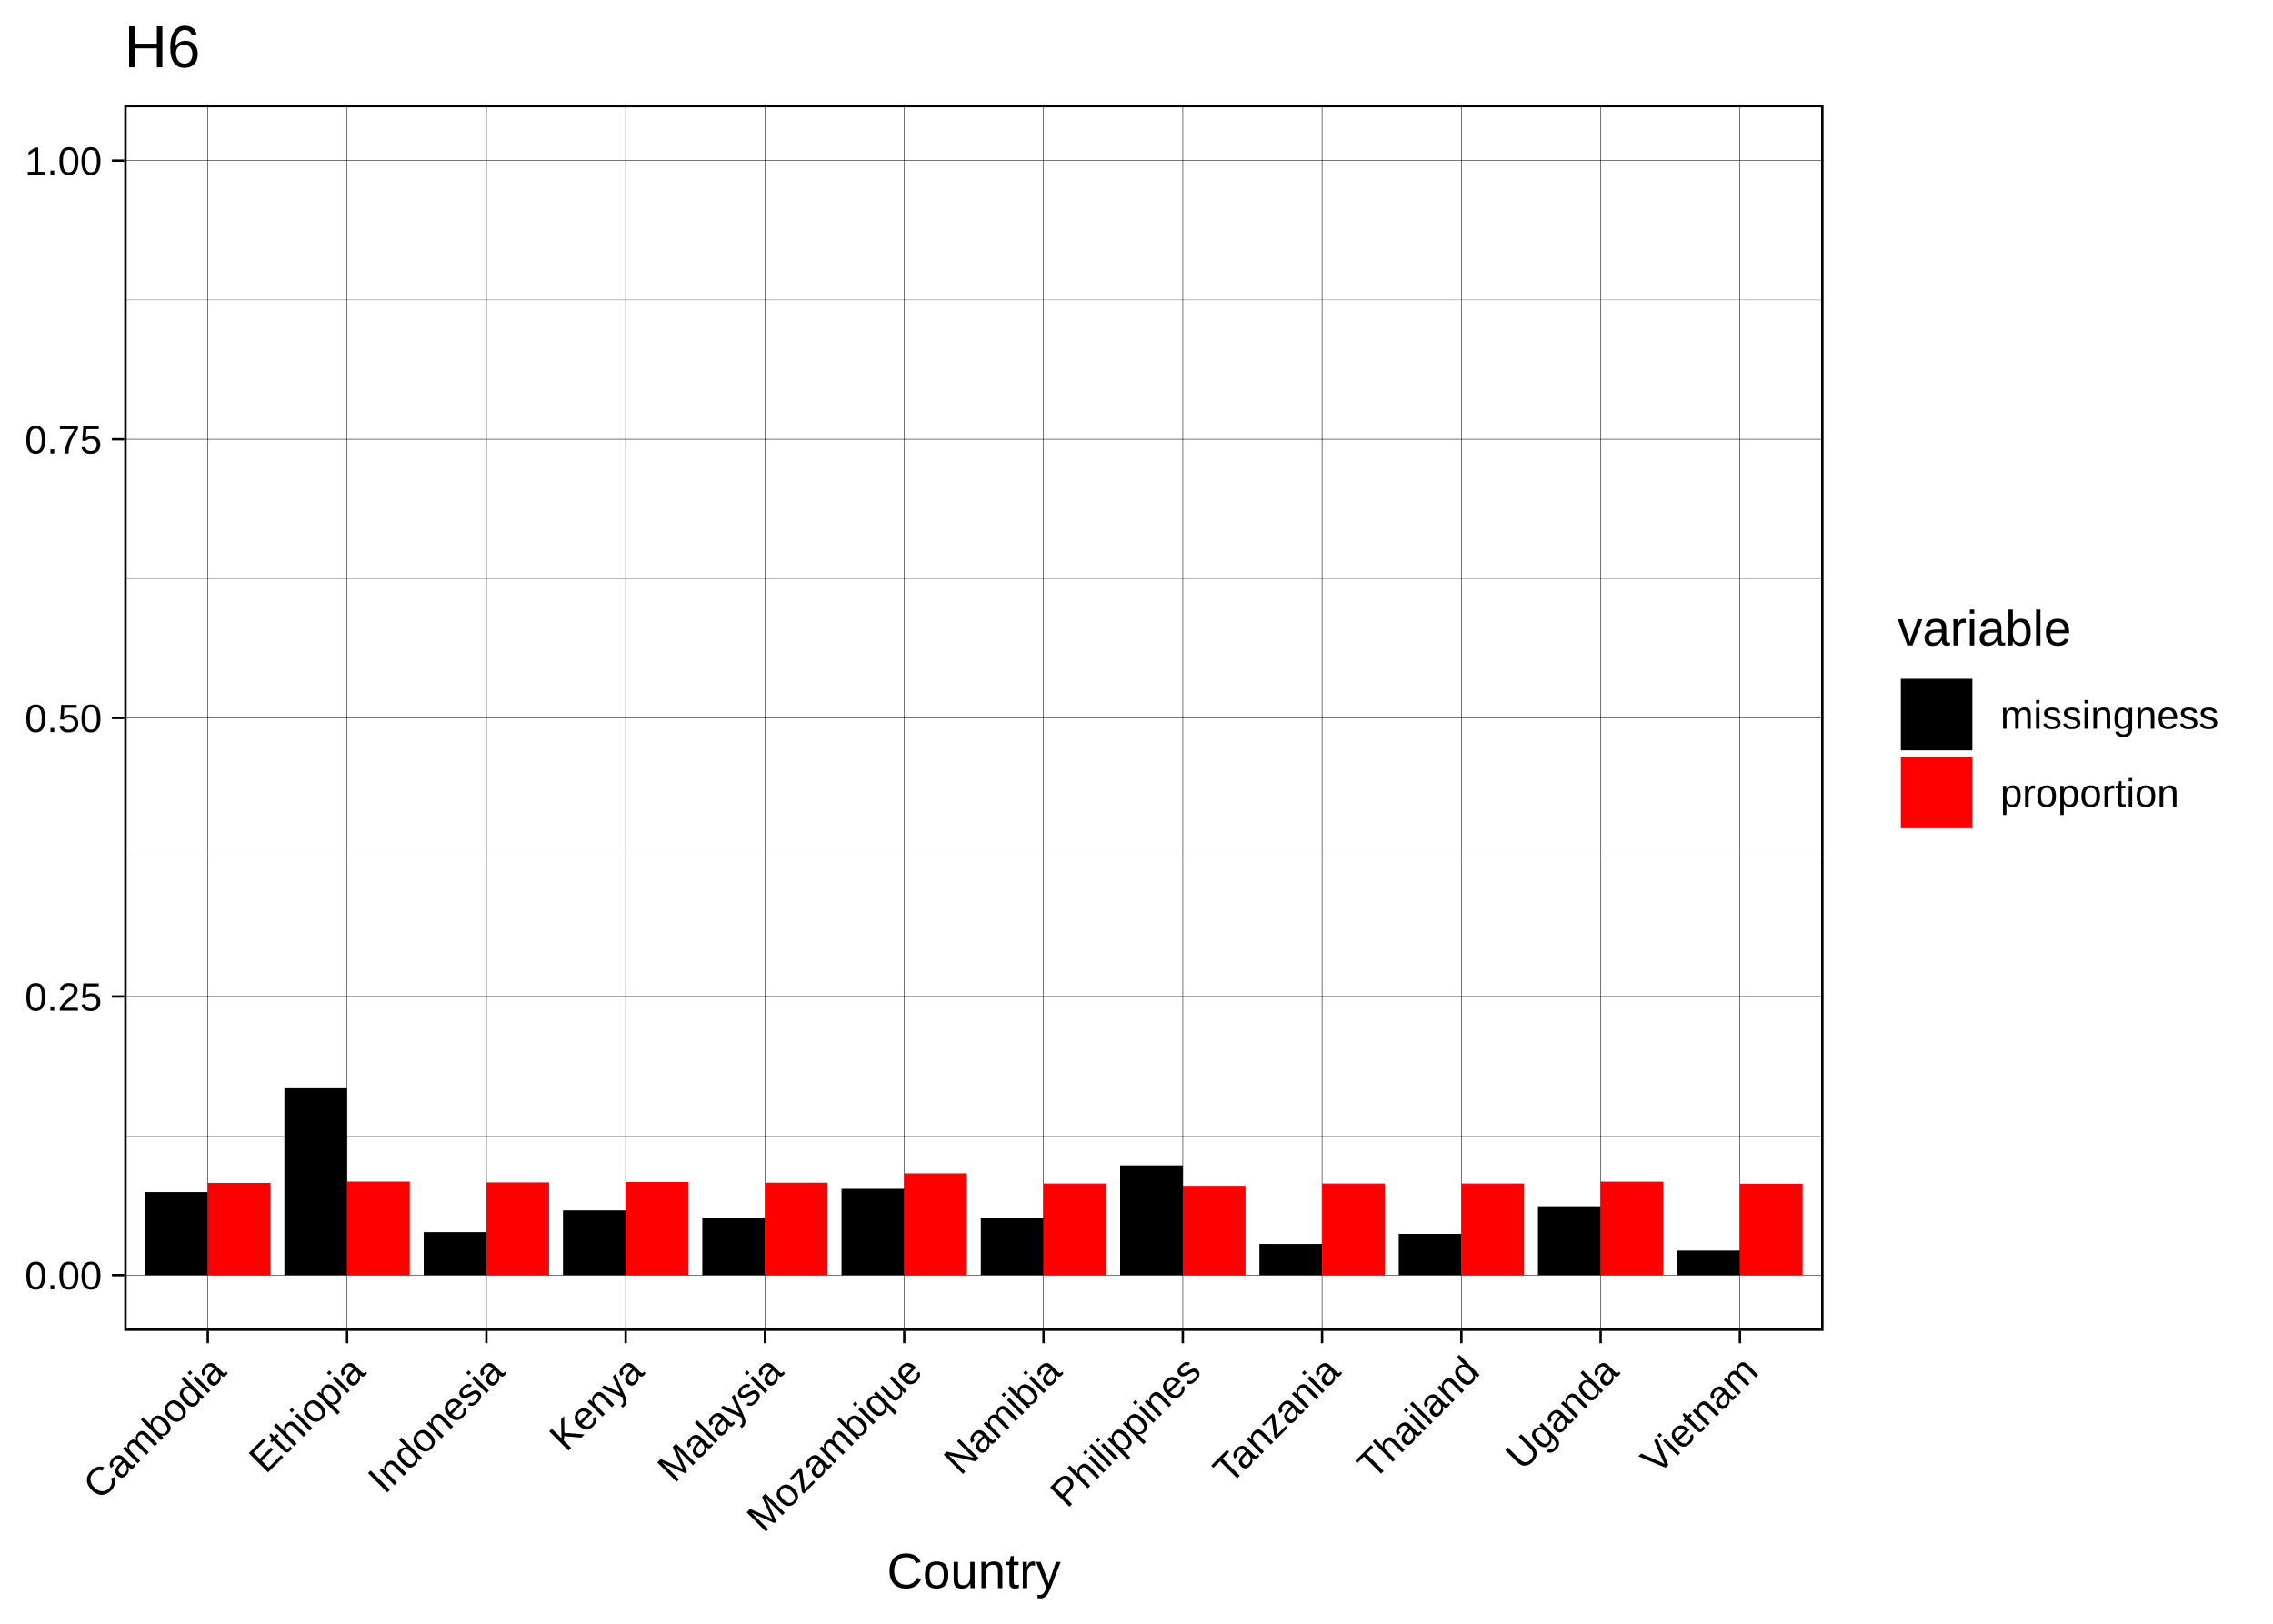
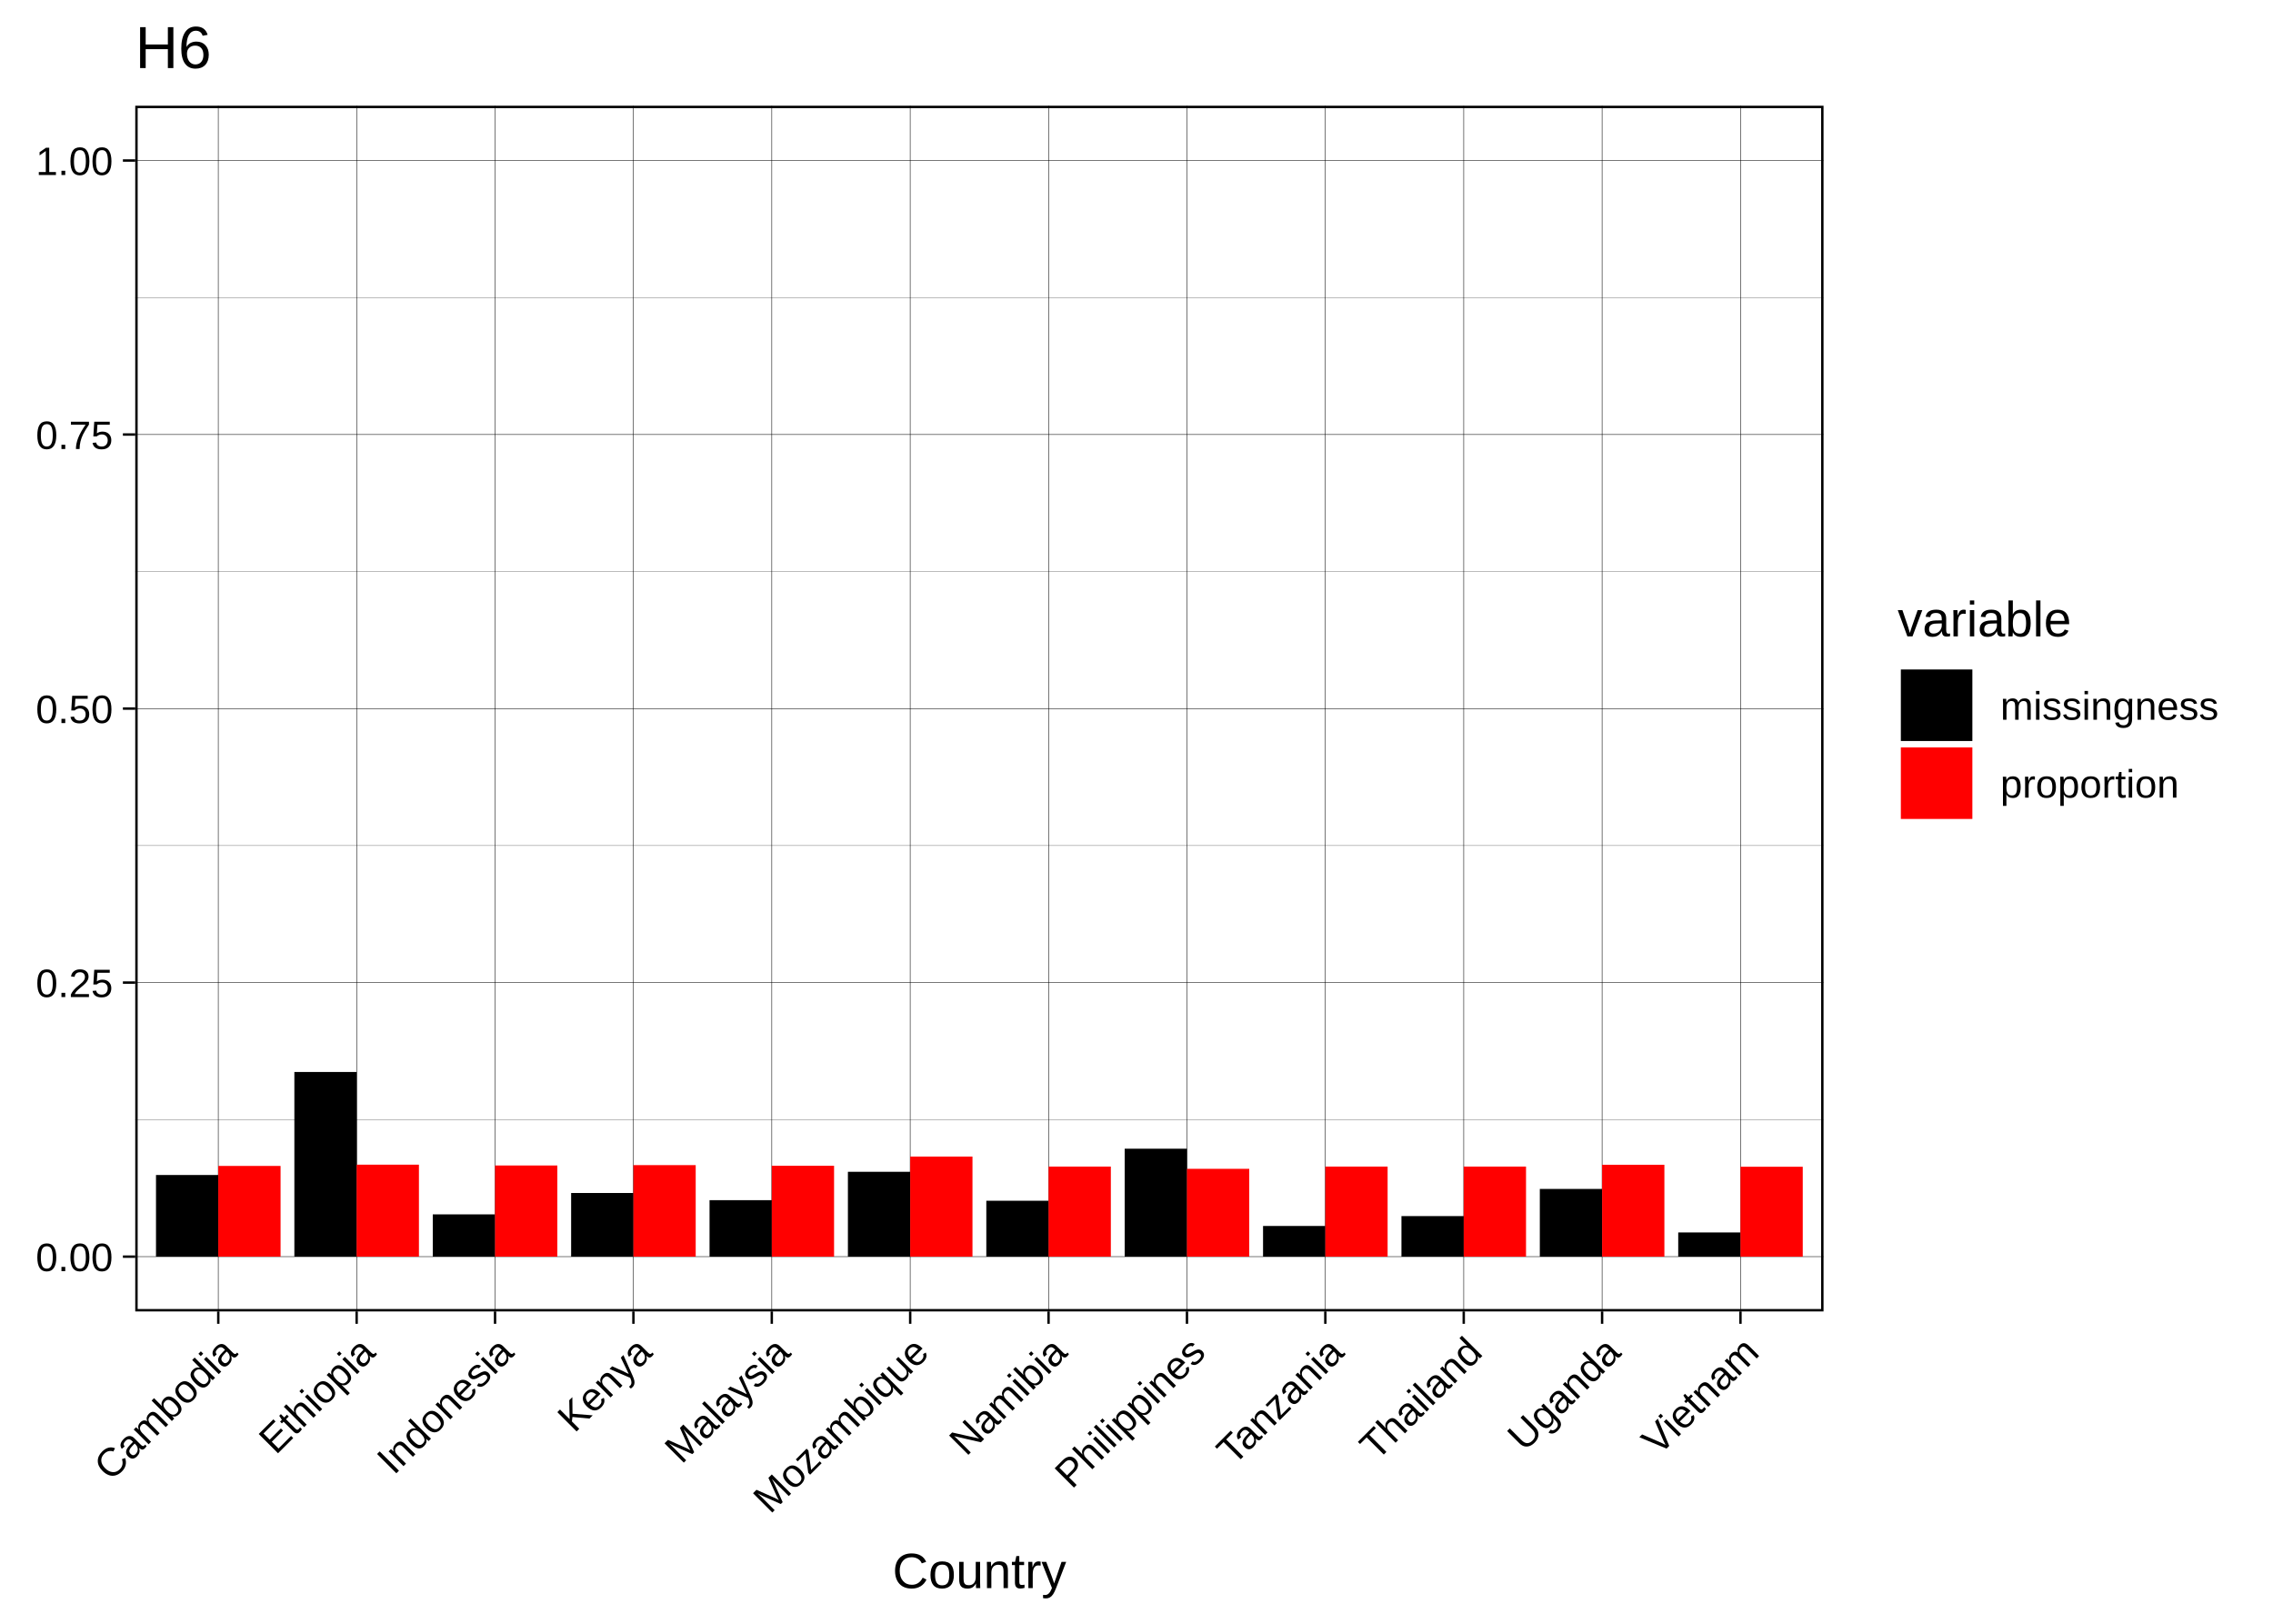
<svg xmlns="http://www.w3.org/2000/svg" class="svglite" width="504.00pt" height="360.00pt" viewBox="0 0 504.00 360.00">
  <defs>
    <style type="text/css">
    .svglite line, .svglite polyline, .svglite polygon, .svglite path, .svglite rect, .svglite circle {
      fill: none;
      stroke: #000000;
      stroke-linecap: round;
      stroke-linejoin: round;
      stroke-miterlimit: 10.00;
    }
    .svglite text {
      white-space: pre;
    }
  </style>
  </defs>
  <rect width="100%" height="100%" style="stroke: none; fill: #FFFFFF;" />
  <defs>
    <clipPath id="cpMC4wMHw1MDQuMDB8MC4wMHwzNjAuMDA=">
      <rect x="0.00" y="0.00" width="504.00" height="360.00" />
    </clipPath>
  </defs>
  <g clip-path="url(#cpMC4wMHw1MDQuMDB8MC4wMHwzNjAuMDA=)">
    <rect x="0" y="0.00" width="504.00" height="360.00" style="stroke-width: 1.07; stroke: #FFFFFF; fill: #FFFFFF;" />
  </g>
  <defs>
-     <clipPath id="cpMjcuNTV8NDA0LjMzfDIzLjI3fDI5NS4wNw==">
-       <rect x="27.55" y="23.27" width="376.79" height="271.80" />
+     <clipPath id="cpMjkuOTl8NDA0LjMzfDIzLjQ0fDI5MC43Ng==">
+       <rect x="29.99" y="23.44" width="374.35" height="267.32" />
    </clipPath>
  </defs>
-   <g clip-path="url(#cpMjcuNTV8NDA0LjMzfDIzLjI3fDI5NS4wNw==)">
-     <rect x="27.55" y="23.27" width="376.79" height="271.80" style="stroke-width: 1.07; stroke: none; fill: #FFFFFF;" />
-     <polyline points="27.55,251.83 404.33,251.83 " style="stroke-width: 0.053; stroke-linecap: butt;" />
-     <polyline points="27.55,190.05 404.33,190.05 " style="stroke-width: 0.053; stroke-linecap: butt;" />
-     <polyline points="27.55,128.28 404.33,128.28 " style="stroke-width: 0.053; stroke-linecap: butt;" />
-     <polyline points="27.55,66.51 404.33,66.51 " style="stroke-width: 0.053; stroke-linecap: butt;" />
-     <polyline points="27.55,282.71 404.33,282.71 " style="stroke-width: 0.11; stroke-linecap: butt;" />
-     <polyline points="27.55,220.94 404.33,220.94 " style="stroke-width: 0.11; stroke-linecap: butt;" />
-     <polyline points="27.55,159.17 404.33,159.17 " style="stroke-width: 0.11; stroke-linecap: butt;" />
-     <polyline points="27.55,97.39 404.33,97.39 " style="stroke-width: 0.11; stroke-linecap: butt;" />
-     <polyline points="27.55,35.62 404.33,35.62 " style="stroke-width: 0.11; stroke-linecap: butt;" />
-     <polyline points="46.08,295.07 46.08,23.27 " style="stroke-width: 0.11; stroke-linecap: butt;" />
-     <polyline points="76.96,295.07 76.96,23.27 " style="stroke-width: 0.11; stroke-linecap: butt;" />
-     <polyline points="107.85,295.07 107.85,23.27 " style="stroke-width: 0.11; stroke-linecap: butt;" />
-     <polyline points="138.73,295.07 138.73,23.27 " style="stroke-width: 0.11; stroke-linecap: butt;" />
-     <polyline points="169.61,295.07 169.61,23.27 " style="stroke-width: 0.11; stroke-linecap: butt;" />
-     <polyline points="200.50,295.07 200.50,23.27 " style="stroke-width: 0.11; stroke-linecap: butt;" />
-     <polyline points="231.38,295.07 231.38,23.27 " style="stroke-width: 0.11; stroke-linecap: butt;" />
-     <polyline points="262.27,295.07 262.27,23.27 " style="stroke-width: 0.11; stroke-linecap: butt;" />
-     <polyline points="293.15,295.07 293.15,23.27 " style="stroke-width: 0.11; stroke-linecap: butt;" />
-     <polyline points="324.04,295.07 324.04,23.27 " style="stroke-width: 0.11; stroke-linecap: butt;" />
-     <polyline points="354.92,295.07 354.92,23.27 " style="stroke-width: 0.11; stroke-linecap: butt;" />
-     <polyline points="385.80,295.07 385.80,23.27 " style="stroke-width: 0.11; stroke-linecap: butt;" />
-     <rect x="63.06" y="241.09" width="13.90" height="41.63" style="stroke-width: 1.07; stroke: none; stroke-linecap: butt; stroke-linejoin: miter; fill: #000000;" />
-     <rect x="124.83" y="268.37" width="13.90" height="14.35" style="stroke-width: 1.07; stroke: none; stroke-linecap: butt; stroke-linejoin: miter; fill: #000000;" />
-     <rect x="186.60" y="263.59" width="13.90" height="19.13" style="stroke-width: 1.07; stroke: none; stroke-linecap: butt; stroke-linejoin: miter; fill: #000000;" />
-     <rect x="217.48" y="270.11" width="13.90" height="12.60" style="stroke-width: 1.07; stroke: none; stroke-linecap: butt; stroke-linejoin: miter; fill: #000000;" />
-     <rect x="279.25" y="275.80" width="13.90" height="6.92" style="stroke-width: 1.07; stroke: none; stroke-linecap: butt; stroke-linejoin: miter; fill: #000000;" />
-     <rect x="341.02" y="267.45" width="13.90" height="15.26" style="stroke-width: 1.07; stroke: none; stroke-linecap: butt; stroke-linejoin: miter; fill: #000000;" />
-     <rect x="32.18" y="264.31" width="13.90" height="18.40" style="stroke-width: 1.07; stroke: none; stroke-linecap: butt; stroke-linejoin: miter; fill: #000000;" />
-     <rect x="93.95" y="273.19" width="13.90" height="9.52" style="stroke-width: 1.07; stroke: none; stroke-linecap: butt; stroke-linejoin: miter; fill: #000000;" />
-     <rect x="155.72" y="269.98" width="13.90" height="12.73" style="stroke-width: 1.07; stroke: none; stroke-linecap: butt; stroke-linejoin: miter; fill: #000000;" />
-     <rect x="248.37" y="258.39" width="13.90" height="24.33" style="stroke-width: 1.07; stroke: none; stroke-linecap: butt; stroke-linejoin: miter; fill: #000000;" />
-     <rect x="310.14" y="273.57" width="13.90" height="9.14" style="stroke-width: 1.07; stroke: none; stroke-linecap: butt; stroke-linejoin: miter; fill: #000000;" />
-     <rect x="371.91" y="277.27" width="13.90" height="5.45" style="stroke-width: 1.07; stroke: none; stroke-linecap: butt; stroke-linejoin: miter; fill: #000000;" />
-     <rect x="76.96" y="261.98" width="13.90" height="20.73" style="stroke-width: 1.07; stroke: none; stroke-linecap: butt; stroke-linejoin: miter; fill: #FF0000;" />
-     <rect x="138.73" y="262.08" width="13.90" height="20.63" style="stroke-width: 1.07; stroke: none; stroke-linecap: butt; stroke-linejoin: miter; fill: #FF0000;" />
-     <rect x="200.50" y="260.16" width="13.90" height="22.56" style="stroke-width: 1.07; stroke: none; stroke-linecap: butt; stroke-linejoin: miter; fill: #FF0000;" />
-     <rect x="231.38" y="262.41" width="13.90" height="20.31" style="stroke-width: 1.07; stroke: none; stroke-linecap: butt; stroke-linejoin: miter; fill: #FF0000;" />
-     <rect x="293.15" y="262.41" width="13.90" height="20.31" style="stroke-width: 1.07; stroke: none; stroke-linecap: butt; stroke-linejoin: miter; fill: #FF0000;" />
-     <rect x="354.92" y="262.00" width="13.90" height="20.71" style="stroke-width: 1.07; stroke: none; stroke-linecap: butt; stroke-linejoin: miter; fill: #FF0000;" />
-     <rect x="46.08" y="262.27" width="13.90" height="20.45" style="stroke-width: 1.07; stroke: none; stroke-linecap: butt; stroke-linejoin: miter; fill: #FF0000;" />
-     <rect x="107.85" y="262.17" width="13.90" height="20.55" style="stroke-width: 1.07; stroke: none; stroke-linecap: butt; stroke-linejoin: miter; fill: #FF0000;" />
-     <rect x="169.61" y="262.23" width="13.90" height="20.49" style="stroke-width: 1.07; stroke: none; stroke-linecap: butt; stroke-linejoin: miter; fill: #FF0000;" />
-     <rect x="262.27" y="262.92" width="13.90" height="19.80" style="stroke-width: 1.07; stroke: none; stroke-linecap: butt; stroke-linejoin: miter; fill: #FF0000;" />
-     <rect x="324.04" y="262.41" width="13.90" height="20.31" style="stroke-width: 1.07; stroke: none; stroke-linecap: butt; stroke-linejoin: miter; fill: #FF0000;" />
-     <rect x="385.80" y="262.45" width="13.90" height="20.26" style="stroke-width: 1.07; stroke: none; stroke-linecap: butt; stroke-linejoin: miter; fill: #FF0000;" />
-     <rect x="27.55" y="23.27" width="376.79" height="271.80" style="stroke-width: 1.07;" />
+   <g clip-path="url(#cpMjkuOTl8NDA0LjMzfDIzLjQ0fDI5MC43Ng==)">
+     <rect x="29.99" y="23.44" width="374.35" height="267.32" style="stroke-width: 1.07; stroke: none; fill: #FFFFFF;" />
+     <polyline points="29.99,248.23 404.33,248.23 " style="stroke-width: 0.053; stroke-linecap: butt;" />
+     <polyline points="29.99,187.48 404.33,187.48 " style="stroke-width: 0.053; stroke-linecap: butt;" />
+     <polyline points="29.99,126.72 404.33,126.72 " style="stroke-width: 0.053; stroke-linecap: butt;" />
+     <polyline points="29.99,65.97 404.33,65.97 " style="stroke-width: 0.053; stroke-linecap: butt;" />
+     <polyline points="29.99,278.61 404.33,278.61 " style="stroke-width: 0.11; stroke-linecap: butt;" />
+     <polyline points="29.99,217.85 404.33,217.85 " style="stroke-width: 0.11; stroke-linecap: butt;" />
+     <polyline points="29.99,157.10 404.33,157.10 " style="stroke-width: 0.11; stroke-linecap: butt;" />
+     <polyline points="29.99,96.34 404.33,96.34 " style="stroke-width: 0.11; stroke-linecap: butt;" />
+     <polyline points="29.99,35.59 404.33,35.59 " style="stroke-width: 0.11; stroke-linecap: butt;" />
+     <polyline points="48.40,290.76 48.40,23.44 " style="stroke-width: 0.11; stroke-linecap: butt;" />
+     <polyline points="79.08,290.76 79.08,23.44 " style="stroke-width: 0.11; stroke-linecap: butt;" />
+     <polyline points="109.77,290.76 109.77,23.44 " style="stroke-width: 0.11; stroke-linecap: butt;" />
+     <polyline points="140.45,290.76 140.45,23.44 " style="stroke-width: 0.11; stroke-linecap: butt;" />
+     <polyline points="171.13,290.76 171.13,23.44 " style="stroke-width: 0.11; stroke-linecap: butt;" />
+     <polyline points="201.82,290.76 201.82,23.44 " style="stroke-width: 0.11; stroke-linecap: butt;" />
+     <polyline points="232.50,290.76 232.50,23.44 " style="stroke-width: 0.11; stroke-linecap: butt;" />
+     <polyline points="263.19,290.76 263.19,23.44 " style="stroke-width: 0.11; stroke-linecap: butt;" />
+     <polyline points="293.87,290.76 293.87,23.44 " style="stroke-width: 0.11; stroke-linecap: butt;" />
+     <polyline points="324.56,290.76 324.56,23.44 " style="stroke-width: 0.11; stroke-linecap: butt;" />
+     <polyline points="355.24,290.76 355.24,23.44 " style="stroke-width: 0.11; stroke-linecap: butt;" />
+     <polyline points="385.92,290.76 385.92,23.44 " style="stroke-width: 0.11; stroke-linecap: butt;" />
+     <rect x="65.27" y="237.67" width="13.81" height="40.94" style="stroke-width: 1.07; stroke: none; stroke-linecap: butt; stroke-linejoin: miter; fill: #000000;" />
+     <rect x="126.64" y="264.50" width="13.81" height="14.11" style="stroke-width: 1.07; stroke: none; stroke-linecap: butt; stroke-linejoin: miter; fill: #000000;" />
+     <rect x="188.01" y="259.80" width="13.81" height="18.81" style="stroke-width: 1.07; stroke: none; stroke-linecap: butt; stroke-linejoin: miter; fill: #000000;" />
+     <rect x="218.70" y="266.22" width="13.81" height="12.39" style="stroke-width: 1.07; stroke: none; stroke-linecap: butt; stroke-linejoin: miter; fill: #000000;" />
+     <rect x="280.06" y="271.81" width="13.81" height="6.80" style="stroke-width: 1.07; stroke: none; stroke-linecap: butt; stroke-linejoin: miter; fill: #000000;" />
+     <rect x="341.43" y="263.60" width="13.81" height="15.01" style="stroke-width: 1.07; stroke: none; stroke-linecap: butt; stroke-linejoin: miter; fill: #000000;" />
+     <rect x="34.59" y="260.51" width="13.81" height="18.10" style="stroke-width: 1.07; stroke: none; stroke-linecap: butt; stroke-linejoin: miter; fill: #000000;" />
+     <rect x="95.96" y="269.24" width="13.81" height="9.37" style="stroke-width: 1.07; stroke: none; stroke-linecap: butt; stroke-linejoin: miter; fill: #000000;" />
+     <rect x="157.33" y="266.09" width="13.81" height="12.52" style="stroke-width: 1.07; stroke: none; stroke-linecap: butt; stroke-linejoin: miter; fill: #000000;" />
+     <rect x="249.38" y="254.68" width="13.81" height="23.93" style="stroke-width: 1.07; stroke: none; stroke-linecap: butt; stroke-linejoin: miter; fill: #000000;" />
+     <rect x="310.75" y="269.62" width="13.81" height="8.99" style="stroke-width: 1.07; stroke: none; stroke-linecap: butt; stroke-linejoin: miter; fill: #000000;" />
+     <rect x="372.12" y="273.25" width="13.81" height="5.36" style="stroke-width: 1.07; stroke: none; stroke-linecap: butt; stroke-linejoin: miter; fill: #000000;" />
+     <rect x="79.08" y="258.22" width="13.81" height="20.39" style="stroke-width: 1.07; stroke: none; stroke-linecap: butt; stroke-linejoin: miter; fill: #FF0000;" />
+     <rect x="140.45" y="258.32" width="13.81" height="20.29" style="stroke-width: 1.07; stroke: none; stroke-linecap: butt; stroke-linejoin: miter; fill: #FF0000;" />
+     <rect x="201.82" y="256.42" width="13.81" height="22.19" style="stroke-width: 1.07; stroke: none; stroke-linecap: butt; stroke-linejoin: miter; fill: #FF0000;" />
+     <rect x="232.50" y="258.64" width="13.81" height="19.97" style="stroke-width: 1.07; stroke: none; stroke-linecap: butt; stroke-linejoin: miter; fill: #FF0000;" />
+     <rect x="293.87" y="258.64" width="13.81" height="19.97" style="stroke-width: 1.07; stroke: none; stroke-linecap: butt; stroke-linejoin: miter; fill: #FF0000;" />
+     <rect x="355.24" y="258.24" width="13.81" height="20.37" style="stroke-width: 1.07; stroke: none; stroke-linecap: butt; stroke-linejoin: miter; fill: #FF0000;" />
+     <rect x="48.40" y="258.50" width="13.81" height="20.11" style="stroke-width: 1.07; stroke: none; stroke-linecap: butt; stroke-linejoin: miter; fill: #FF0000;" />
+     <rect x="109.77" y="258.40" width="13.81" height="20.21" style="stroke-width: 1.07; stroke: none; stroke-linecap: butt; stroke-linejoin: miter; fill: #FF0000;" />
+     <rect x="171.13" y="258.46" width="13.81" height="20.15" style="stroke-width: 1.07; stroke: none; stroke-linecap: butt; stroke-linejoin: miter; fill: #FF0000;" />
+     <rect x="263.19" y="259.14" width="13.81" height="19.47" style="stroke-width: 1.07; stroke: none; stroke-linecap: butt; stroke-linejoin: miter; fill: #FF0000;" />
+     <rect x="324.56" y="258.64" width="13.81" height="19.97" style="stroke-width: 1.07; stroke: none; stroke-linecap: butt; stroke-linejoin: miter; fill: #FF0000;" />
+     <rect x="385.92" y="258.68" width="13.81" height="19.93" style="stroke-width: 1.07; stroke: none; stroke-linecap: butt; stroke-linejoin: miter; fill: #FF0000;" />
+     <rect x="29.99" y="23.44" width="374.35" height="267.32" style="stroke-width: 1.07;" />
  </g>
  <g clip-path="url(#cpMC4wMHw1MDQuMDB8MC4wMHwzNjAuMDA=)">
-     <text x="22.62" y="285.86" text-anchor="end" style="font-size: 8.80px; font-family: &quot;Arial&quot;;" textLength="17.14px" lengthAdjust="spacingAndGlyphs">0.00</text>
-     <text x="22.62" y="224.09" text-anchor="end" style="font-size: 8.80px; font-family: &quot;Arial&quot;;" textLength="17.14px" lengthAdjust="spacingAndGlyphs">0.25</text>
-     <text x="22.62" y="162.32" text-anchor="end" style="font-size: 8.80px; font-family: &quot;Arial&quot;;" textLength="17.14px" lengthAdjust="spacingAndGlyphs">0.50</text>
-     <text x="22.62" y="100.54" text-anchor="end" style="font-size: 8.80px; font-family: &quot;Arial&quot;;" textLength="17.14px" lengthAdjust="spacingAndGlyphs">0.75</text>
-     <text x="22.62" y="38.77" text-anchor="end" style="font-size: 8.80px; font-family: &quot;Arial&quot;;" textLength="17.14px" lengthAdjust="spacingAndGlyphs">1.00</text>
-     <polyline points="24.81,282.71 27.55,282.71 " style="stroke-width: 0.53; stroke-linecap: butt;" />
-     <polyline points="24.81,220.94 27.55,220.94 " style="stroke-width: 0.53; stroke-linecap: butt;" />
-     <polyline points="24.81,159.17 27.55,159.17 " style="stroke-width: 0.53; stroke-linecap: butt;" />
-     <polyline points="24.81,97.39 27.55,97.39 " style="stroke-width: 0.53; stroke-linecap: butt;" />
-     <polyline points="24.81,35.62 27.55,35.62 " style="stroke-width: 0.53; stroke-linecap: butt;" />
-     <polyline points="46.08,297.81 46.08,295.07 " style="stroke-width: 0.53; stroke-linecap: butt;" />
-     <polyline points="76.96,297.81 76.96,295.07 " style="stroke-width: 0.53; stroke-linecap: butt;" />
-     <polyline points="107.85,297.81 107.85,295.07 " style="stroke-width: 0.53; stroke-linecap: butt;" />
-     <polyline points="138.73,297.81 138.73,295.07 " style="stroke-width: 0.53; stroke-linecap: butt;" />
-     <polyline points="169.61,297.81 169.61,295.07 " style="stroke-width: 0.53; stroke-linecap: butt;" />
-     <polyline points="200.50,297.81 200.50,295.07 " style="stroke-width: 0.53; stroke-linecap: butt;" />
-     <polyline points="231.38,297.81 231.38,295.07 " style="stroke-width: 0.53; stroke-linecap: butt;" />
-     <polyline points="262.27,297.81 262.27,295.07 " style="stroke-width: 0.53; stroke-linecap: butt;" />
-     <polyline points="293.15,297.81 293.15,295.07 " style="stroke-width: 0.53; stroke-linecap: butt;" />
-     <polyline points="324.04,297.81 324.04,295.07 " style="stroke-width: 0.53; stroke-linecap: butt;" />
-     <polyline points="354.92,297.81 354.92,295.07 " style="stroke-width: 0.53; stroke-linecap: butt;" />
-     <polyline points="385.80,297.81 385.80,295.07 " style="stroke-width: 0.53; stroke-linecap: butt;" />
-     <text transform="translate(50.53,304.46) rotate(-45)" text-anchor="end" style="font-size: 8.80px; font-family: &quot;Arial&quot;;" textLength="40.11px" lengthAdjust="spacingAndGlyphs">Cambodia</text>
-     <text transform="translate(81.42,304.46) rotate(-45)" text-anchor="end" style="font-size: 8.80px; font-family: &quot;Arial&quot;;" textLength="31.80px" lengthAdjust="spacingAndGlyphs">Ethiopia</text>
-     <text transform="translate(112.30,304.46) rotate(-45)" text-anchor="end" style="font-size: 8.80px; font-family: &quot;Arial&quot;;" textLength="38.17px" lengthAdjust="spacingAndGlyphs">Indonesia</text>
-     <text transform="translate(143.18,304.46) rotate(-45)" text-anchor="end" style="font-size: 8.80px; font-family: &quot;Arial&quot;;" textLength="24.96px" lengthAdjust="spacingAndGlyphs">Kenya</text>
-     <text transform="translate(174.07,304.46) rotate(-45)" text-anchor="end" style="font-size: 8.80px; font-family: &quot;Arial&quot;;" textLength="34.72px" lengthAdjust="spacingAndGlyphs">Malaysia</text>
-     <text transform="translate(204.95,304.46) rotate(-45)" text-anchor="end" style="font-size: 8.80px; font-family: &quot;Arial&quot;;" textLength="50.39px" lengthAdjust="spacingAndGlyphs">Mozambique</text>
-     <text transform="translate(235.84,304.46) rotate(-45)" text-anchor="end" style="font-size: 8.80px; font-family: &quot;Arial&quot;;" textLength="32.27px" lengthAdjust="spacingAndGlyphs">Namibia</text>
-     <text transform="translate(266.72,304.46) rotate(-45)" text-anchor="end" style="font-size: 8.80px; font-family: &quot;Arial&quot;;" textLength="42.55px" lengthAdjust="spacingAndGlyphs">Philippines</text>
-     <text transform="translate(297.61,304.46) rotate(-45)" text-anchor="end" style="font-size: 8.80px; font-family: &quot;Arial&quot;;" textLength="35.23px" lengthAdjust="spacingAndGlyphs">Tanzania</text>
-     <text transform="translate(328.49,304.46) rotate(-45)" text-anchor="end" style="font-size: 8.80px; font-family: &quot;Arial&quot;;" textLength="33.75px" lengthAdjust="spacingAndGlyphs">Thailand</text>
-     <text transform="translate(359.37,304.46) rotate(-45)" text-anchor="end" style="font-size: 8.80px; font-family: &quot;Arial&quot;;" textLength="30.83px" lengthAdjust="spacingAndGlyphs">Uganda</text>
-     <text transform="translate(390.26,304.46) rotate(-45)" text-anchor="end" style="font-size: 8.80px; font-family: &quot;Arial&quot;;" textLength="32.13px" lengthAdjust="spacingAndGlyphs">Vietnam</text>
-     <text x="215.94" y="352.10" text-anchor="middle" style="font-size: 11.00px; font-family: &quot;Arial&quot;;" textLength="38.53px" lengthAdjust="spacingAndGlyphs">Country</text>
-     <rect x="415.29" y="128.51" width="83.23" height="61.32" style="stroke-width: 1.07; stroke: none; fill: #FFFFFF;" />
-     <text x="420.77" y="143.09" style="font-size: 11.00px; font-family: &quot;Arial&quot;;" textLength="38.53px" lengthAdjust="spacingAndGlyphs">variable</text>
-     <rect x="420.77" y="149.79" width="17.28" height="17.28" style="stroke-width: 1.07; stroke: none; fill: #FFFFFF;" />
-     <rect x="421.48" y="150.49" width="15.86" height="15.86" style="stroke-width: 1.07; stroke: none; stroke-linecap: butt; stroke-linejoin: miter; fill: #000000;" />
-     <rect x="420.77" y="167.07" width="17.28" height="17.28" style="stroke-width: 1.07; stroke: none; fill: #FFFFFF;" />
-     <rect x="421.48" y="167.77" width="15.86" height="15.86" style="stroke-width: 1.07; stroke: none; stroke-linecap: butt; stroke-linejoin: miter; fill: #FF0000;" />
-     <text x="443.53" y="161.58" style="font-size: 8.80px; font-family: &quot;Arial&quot;;" textLength="48.41px" lengthAdjust="spacingAndGlyphs">missingness</text>
-     <text x="443.53" y="178.86" style="font-size: 8.80px; font-family: &quot;Arial&quot;;" textLength="39.64px" lengthAdjust="spacingAndGlyphs">proportion</text>
-     <text x="27.55" y="14.93" style="font-size: 13.20px; font-family: &quot;Arial&quot;;" textLength="16.86px" lengthAdjust="spacingAndGlyphs">H6</text>
+     <text x="25.06" y="281.82" text-anchor="end" style="font-size: 8.80px; font-family: &quot;Liberation Sans&quot;;" textLength="19.58px" lengthAdjust="spacingAndGlyphs">0.00</text>
+     <text x="25.06" y="221.06" text-anchor="end" style="font-size: 8.80px; font-family: &quot;Liberation Sans&quot;;" textLength="19.58px" lengthAdjust="spacingAndGlyphs">0.25</text>
+     <text x="25.06" y="160.31" text-anchor="end" style="font-size: 8.80px; font-family: &quot;Liberation Sans&quot;;" textLength="19.58px" lengthAdjust="spacingAndGlyphs">0.50</text>
+     <text x="25.06" y="99.55" text-anchor="end" style="font-size: 8.80px; font-family: &quot;Liberation Sans&quot;;" textLength="19.58px" lengthAdjust="spacingAndGlyphs">0.75</text>
+     <text x="25.06" y="38.80" text-anchor="end" style="font-size: 8.80px; font-family: &quot;Liberation Sans&quot;;" textLength="19.58px" lengthAdjust="spacingAndGlyphs">1.00</text>
+     <polyline points="27.25,278.61 29.99,278.61 " style="stroke-width: 0.53; stroke-linecap: butt;" />
+     <polyline points="27.25,217.85 29.99,217.85 " style="stroke-width: 0.53; stroke-linecap: butt;" />
+     <polyline points="27.25,157.10 29.99,157.10 " style="stroke-width: 0.53; stroke-linecap: butt;" />
+     <polyline points="27.25,96.34 29.99,96.34 " style="stroke-width: 0.53; stroke-linecap: butt;" />
+     <polyline points="27.25,35.59 29.99,35.59 " style="stroke-width: 0.53; stroke-linecap: butt;" />
+     <polyline points="48.40,293.50 48.40,290.76 " style="stroke-width: 0.53; stroke-linecap: butt;" />
+     <polyline points="79.08,293.50 79.08,290.76 " style="stroke-width: 0.53; stroke-linecap: butt;" />
+     <polyline points="109.77,293.50 109.77,290.76 " style="stroke-width: 0.53; stroke-linecap: butt;" />
+     <polyline points="140.45,293.50 140.45,290.76 " style="stroke-width: 0.53; stroke-linecap: butt;" />
+     <polyline points="171.13,293.50 171.13,290.76 " style="stroke-width: 0.53; stroke-linecap: butt;" />
+     <polyline points="201.82,293.50 201.82,290.76 " style="stroke-width: 0.53; stroke-linecap: butt;" />
+     <polyline points="232.50,293.50 232.50,290.76 " style="stroke-width: 0.53; stroke-linecap: butt;" />
+     <polyline points="263.19,293.50 263.19,290.76 " style="stroke-width: 0.53; stroke-linecap: butt;" />
+     <polyline points="293.87,293.50 293.87,290.76 " style="stroke-width: 0.53; stroke-linecap: butt;" />
+     <polyline points="324.56,293.50 324.56,290.76 " style="stroke-width: 0.53; stroke-linecap: butt;" />
+     <polyline points="355.24,293.50 355.24,290.76 " style="stroke-width: 0.53; stroke-linecap: butt;" />
+     <polyline points="385.92,293.50 385.92,290.76 " style="stroke-width: 0.53; stroke-linecap: butt;" />
+     <text transform="translate(52.93,300.23) rotate(-45)" text-anchor="end" style="font-size: 8.80px; font-family: &quot;Liberation Sans&quot;;" textLength="44.50px" lengthAdjust="spacingAndGlyphs">Cambodia</text>
+     <text transform="translate(83.62,300.23) rotate(-45)" text-anchor="end" style="font-size: 8.80px; font-family: &quot;Liberation Sans&quot;;" textLength="35.84px" lengthAdjust="spacingAndGlyphs">Ethiopia</text>
+     <text transform="translate(114.30,300.23) rotate(-45)" text-anchor="end" style="font-size: 8.80px; font-family: &quot;Liberation Sans&quot;;" textLength="42.55px" lengthAdjust="spacingAndGlyphs">Indonesia</text>
+     <text transform="translate(144.99,300.23) rotate(-45)" text-anchor="end" style="font-size: 8.80px; font-family: &quot;Liberation Sans&quot;;" textLength="26.91px" lengthAdjust="spacingAndGlyphs">Kenya</text>
+     <text transform="translate(175.67,300.23) rotate(-45)" text-anchor="end" style="font-size: 8.80px; font-family: &quot;Liberation Sans&quot;;" textLength="38.46px" lengthAdjust="spacingAndGlyphs">Malaysia</text>
+     <text transform="translate(206.36,300.23) rotate(-45)" text-anchor="end" style="font-size: 8.80px; font-family: &quot;Liberation Sans&quot;;" textLength="56.16px" lengthAdjust="spacingAndGlyphs">Mozambique</text>
+     <text transform="translate(237.04,300.23) rotate(-45)" text-anchor="end" style="font-size: 8.80px; font-family: &quot;Liberation Sans&quot;;" textLength="36.42px" lengthAdjust="spacingAndGlyphs">Namibia</text>
+     <text transform="translate(267.72,300.23) rotate(-45)" text-anchor="end" style="font-size: 8.80px; font-family: &quot;Liberation Sans&quot;;" textLength="47.42px" lengthAdjust="spacingAndGlyphs">Philippines</text>
+     <text transform="translate(298.41,300.23) rotate(-45)" text-anchor="end" style="font-size: 8.80px; font-family: &quot;Liberation Sans&quot;;" textLength="38.30px" lengthAdjust="spacingAndGlyphs">Tanzania</text>
+     <text transform="translate(329.09,300.23) rotate(-45)" text-anchor="end" style="font-size: 8.80px; font-family: &quot;Liberation Sans&quot;;" textLength="37.79px" lengthAdjust="spacingAndGlyphs">Thailand</text>
+     <text transform="translate(359.78,300.23) rotate(-45)" text-anchor="end" style="font-size: 8.80px; font-family: &quot;Liberation Sans&quot;;" textLength="33.97px" lengthAdjust="spacingAndGlyphs">Uganda</text>
+     <text transform="translate(390.46,300.23) rotate(-45)" text-anchor="end" style="font-size: 8.80px; font-family: &quot;Liberation Sans&quot;;" textLength="36.67px" lengthAdjust="spacingAndGlyphs">Vietnam</text>
+     <text x="217.16" y="352.10" text-anchor="middle" style="font-size: 11.00px; font-family: &quot;Liberation Sans&quot;;" textLength="43.70px" lengthAdjust="spacingAndGlyphs">Country</text>
+     <rect x="415.29" y="126.44" width="83.23" height="61.32" style="stroke-width: 1.07; stroke: none; fill: #FFFFFF;" />
+     <text x="420.77" y="141.09" style="font-size: 11.00px; font-family: &quot;Liberation Sans&quot;;" textLength="44.38px" lengthAdjust="spacingAndGlyphs">variable</text>
+     <rect x="420.77" y="147.72" width="17.28" height="17.28" style="stroke-width: 1.07; stroke: none; fill: #FFFFFF;" />
+     <rect x="421.48" y="148.43" width="15.86" height="15.86" style="stroke-width: 1.07; stroke: none; stroke-linecap: butt; stroke-linejoin: miter; fill: #000000;" />
+     <rect x="420.77" y="165.00" width="17.28" height="17.28" style="stroke-width: 1.07; stroke: none; fill: #FFFFFF;" />
+     <rect x="421.48" y="165.71" width="15.86" height="15.86" style="stroke-width: 1.07; stroke: none; stroke-linecap: butt; stroke-linejoin: miter; fill: #FF0000;" />
+     <text x="443.53" y="159.57" style="font-size: 8.80px; font-family: &quot;Liberation Sans&quot;;" textLength="53.96px" lengthAdjust="spacingAndGlyphs">missingness</text>
+     <text x="443.53" y="176.85" style="font-size: 8.80px; font-family: &quot;Liberation Sans&quot;;" textLength="45.84px" lengthAdjust="spacingAndGlyphs">proportion</text>
+     <text x="29.99" y="15.10" style="font-size: 13.20px; font-family: &quot;Liberation Sans&quot;;" textLength="18.32px" lengthAdjust="spacingAndGlyphs">H6</text>
  </g>
</svg>
